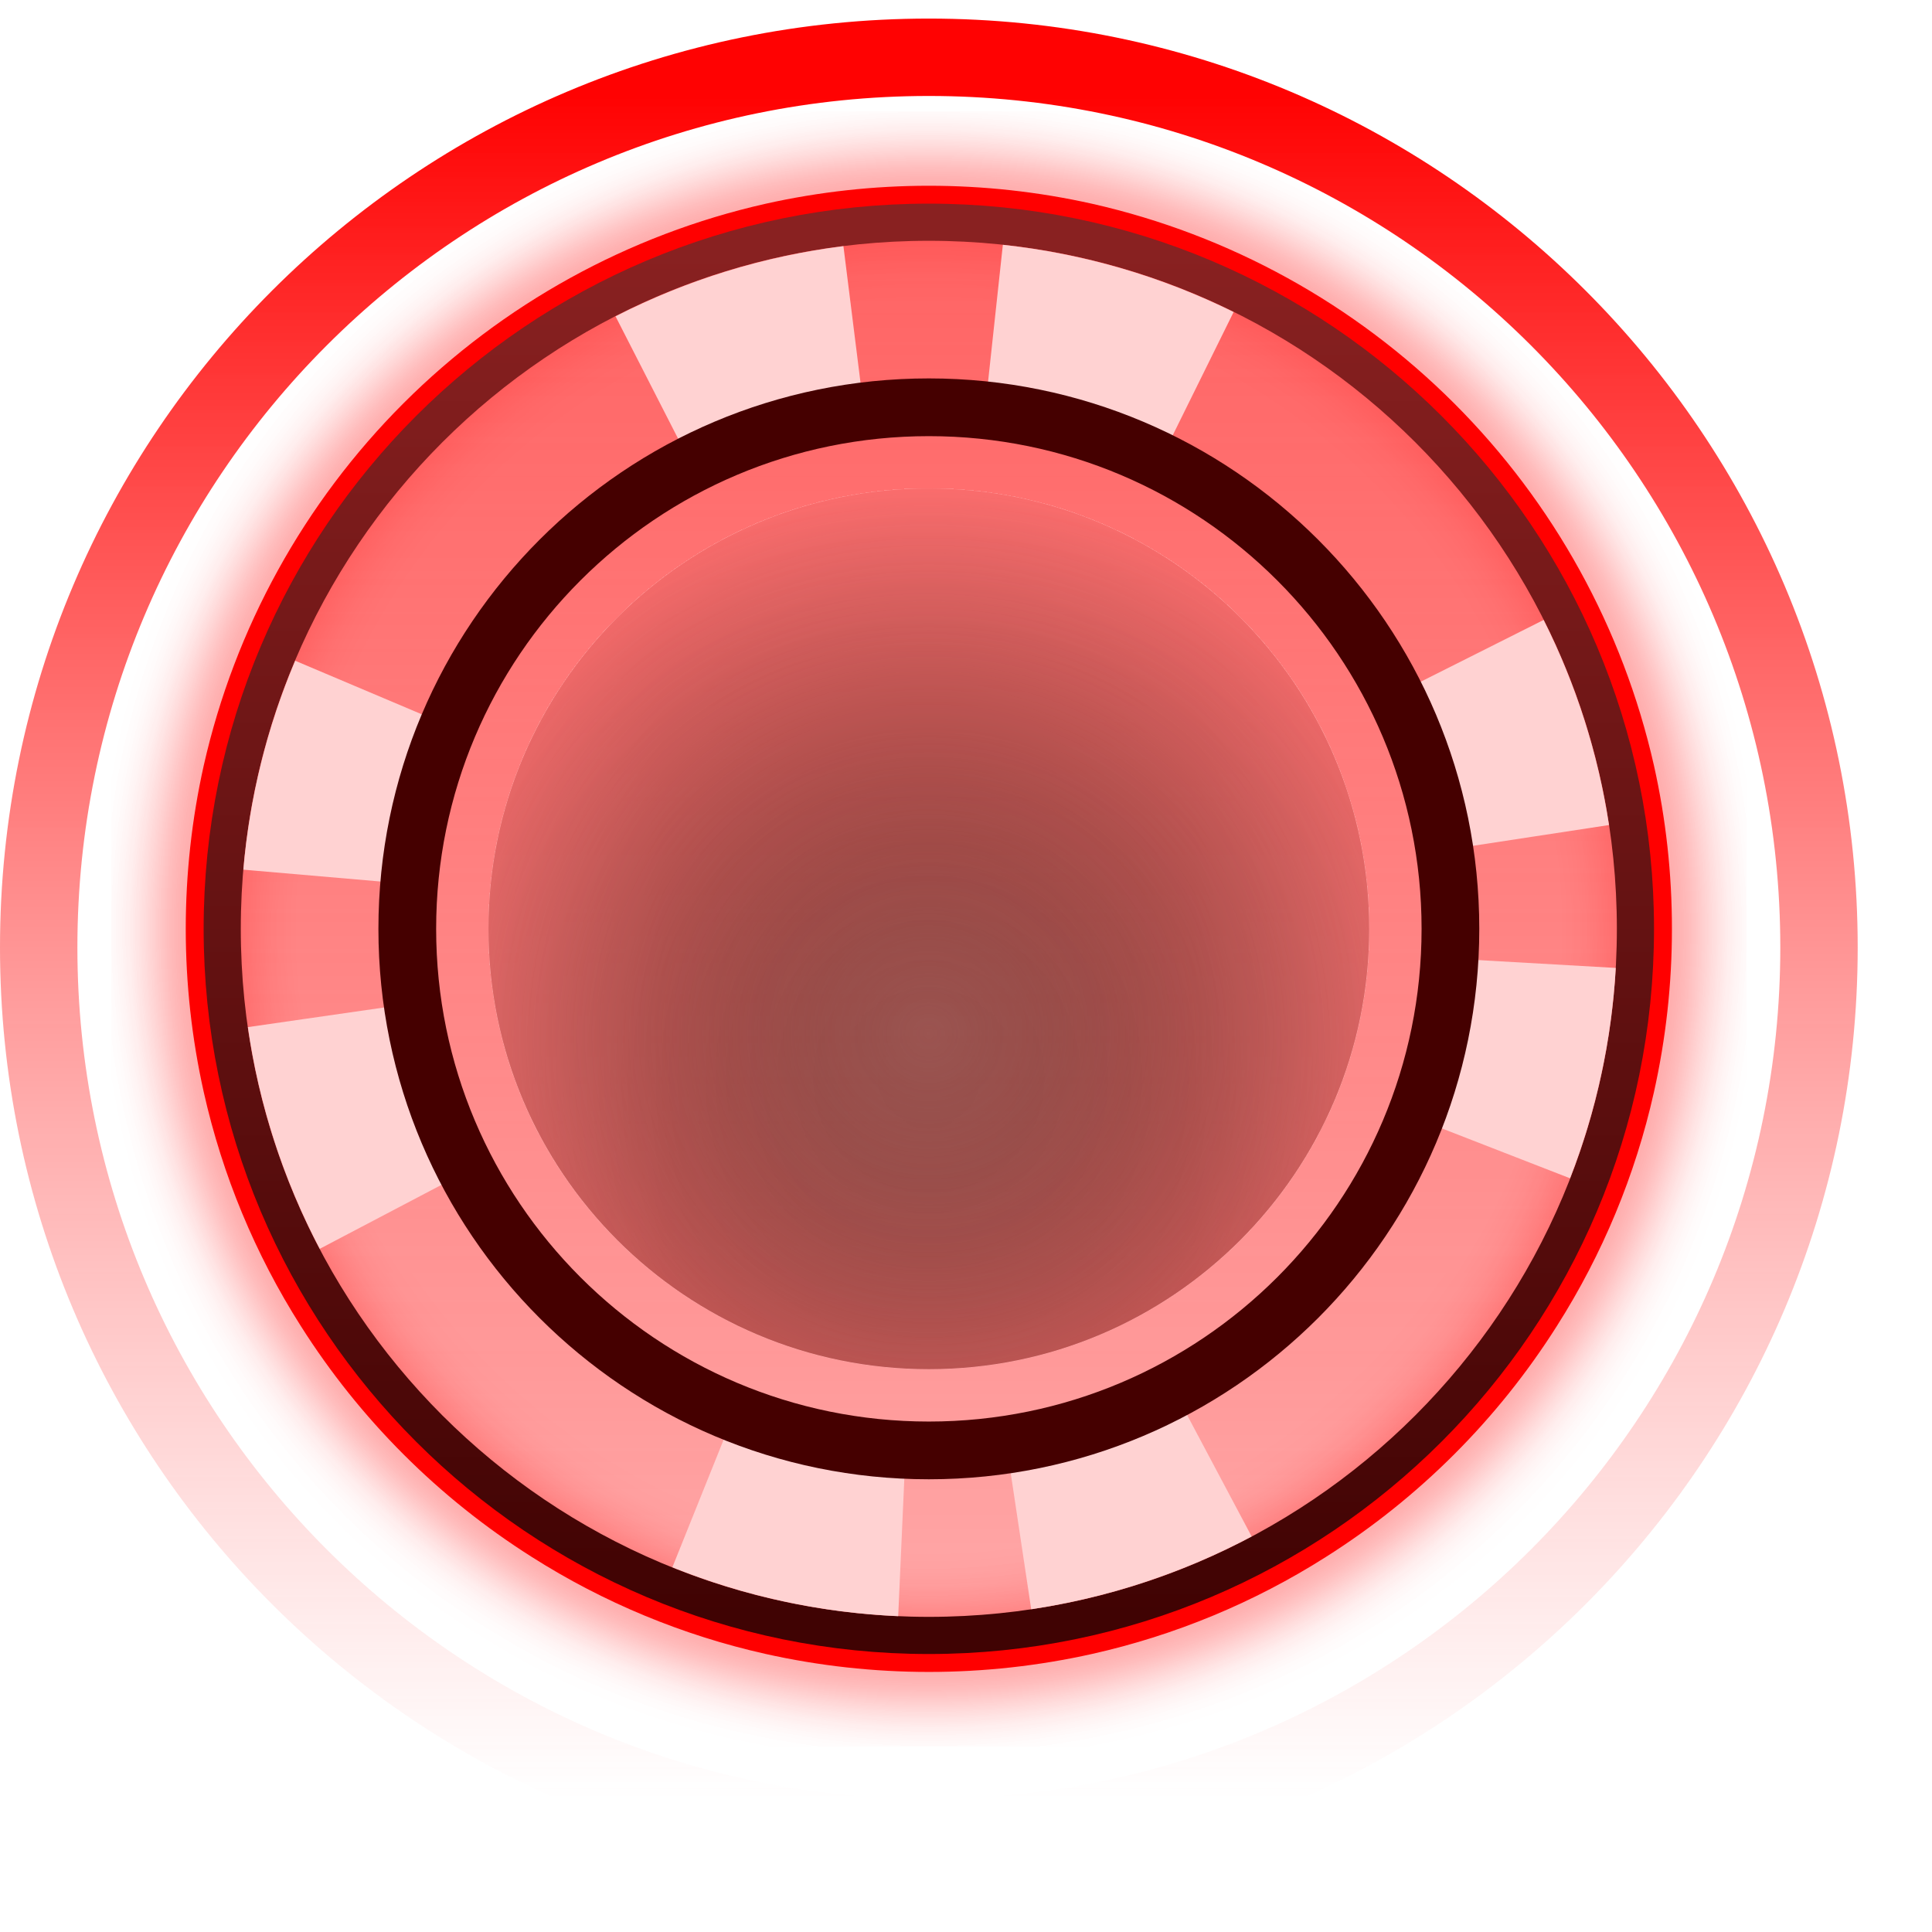
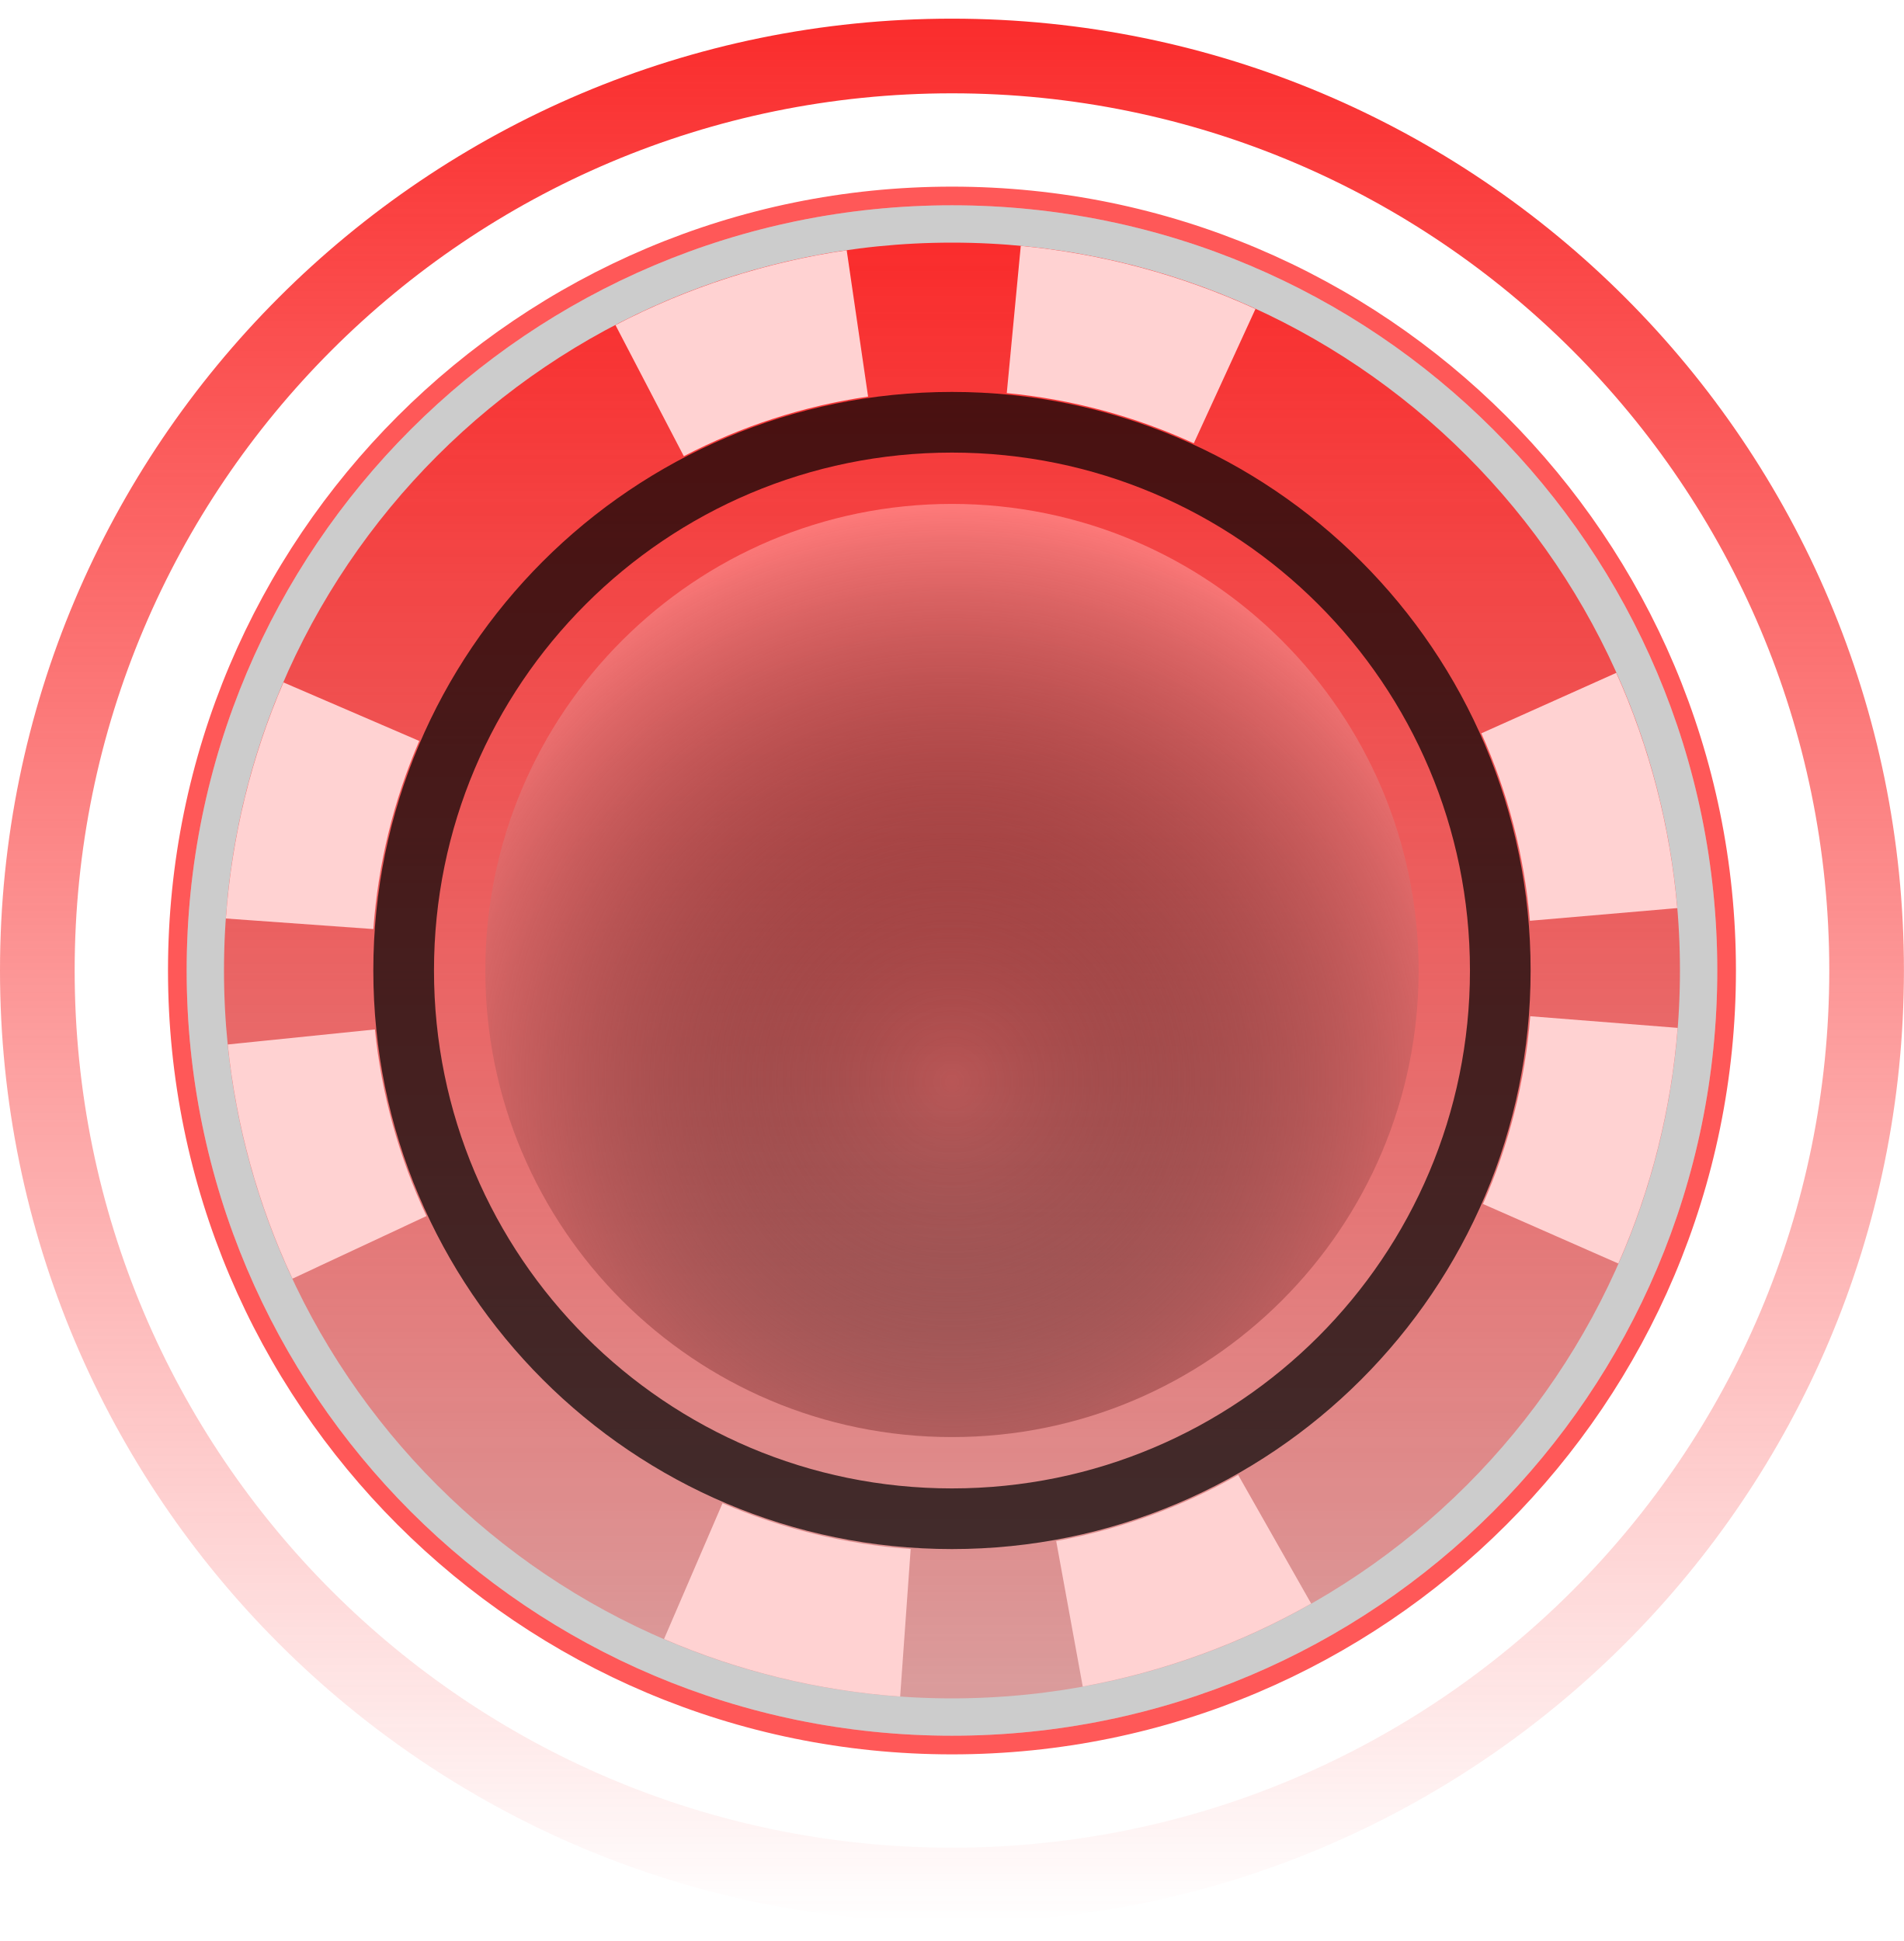
- <svg xmlns="http://www.w3.org/2000/svg" width="52" height="52" viewBox="0 0 52 52" fill="none">
-   <path fill-rule="evenodd" clip-rule="evenodd" d="M25 50.5C11.193 50.5 0 39.307 0 25.5C0 11.693 11.193 0.5 25 0.5C38.807 0.5 50 11.693 50 25.5C50 39.307 38.807 50.5 25 50.5ZM25 2.583C12.344 2.583 2.083 12.844 2.083 25.5C2.083 38.157 12.344 48.417 25 48.417C37.657 48.417 47.917 38.157 47.917 25.5C47.917 12.844 37.657 2.583 25 2.583Z" fill="url(#paint0_linear_3396_384678)" />
-   <g filter="url(#filter0_dd_3396_384678)">
-     <path fill-rule="evenodd" clip-rule="evenodd" d="M44.515 29.398C44.838 27.955 45.001 26.48 45 25C45.001 23.519 44.839 22.043 44.515 20.598C43.679 16.909 41.816 13.532 39.14 10.857C36.465 8.183 33.088 6.32 29.398 5.485C26.502 4.838 23.498 4.838 20.602 5.485C16.912 6.319 13.534 8.182 10.858 10.856C8.183 13.531 6.32 16.909 5.485 20.598C4.838 23.496 4.838 26.501 5.485 29.398C5.985 31.629 6.868 33.756 8.094 35.686C9.681 38.195 11.805 40.319 14.314 41.906C16.244 43.132 18.371 44.015 20.602 44.515C23.498 45.162 26.502 45.162 29.398 44.515C31.629 44.015 33.756 43.132 35.686 41.906C38.195 40.319 40.319 38.195 41.906 35.686C43.132 33.756 44.015 31.629 44.515 29.398ZM43.792 29.235C44.103 27.845 44.26 26.425 44.259 25C44.26 23.574 44.103 22.153 43.792 20.761C42.987 17.209 41.193 13.957 38.617 11.381C36.041 8.806 32.788 7.012 29.235 6.208C26.446 5.585 23.554 5.585 20.764 6.208C17.211 7.011 13.958 8.805 11.382 11.38C8.806 13.956 7.012 17.209 6.208 20.761C5.585 23.552 5.585 26.445 6.208 29.235C6.689 31.384 7.539 33.432 8.72 35.29C10.248 37.706 12.294 39.752 14.71 41.28C16.568 42.461 18.616 43.311 20.764 43.792C23.554 44.415 26.446 44.415 29.235 43.792C31.383 43.311 33.432 42.461 35.29 41.28C37.706 39.752 39.752 37.706 41.28 35.29C42.46 33.432 43.31 31.384 43.792 29.235Z" fill="#FF0000" />
-   </g>
-   <rect x="5.981" y="5.981" width="38.037" height="38.037" rx="19.018" fill="url(#paint1_linear_3396_384678)" stroke="url(#paint2_linear_3396_384678)" />
-   <g filter="url(#filter1_i_3396_384678)">
-     <circle cx="11.852" cy="11.852" r="11.852" transform="matrix(1 0 0 -1 13.1475 36.8518)" fill="url(#paint3_radial_3396_384678)" />
-   </g>
-   <path d="M24.175 43.499C22.089 43.407 20.034 42.962 18.097 42.183L19.503 38.684C21.045 39.304 22.682 39.658 24.343 39.733L24.175 43.499Z" fill="#FFD2D2" />
-   <path d="M33.688 41.354C31.835 42.338 29.829 43 27.755 43.312L27.179 39.486C28.82 39.239 30.407 38.715 31.872 37.937L33.688 41.354Z" fill="#FFD2D2" />
-   <path d="M22.701 6.625C20.562 6.893 18.486 7.532 16.567 8.514L18.4 12.098C19.902 11.33 21.527 10.83 23.201 10.62L22.701 6.625Z" fill="#FFD2D2" />
-   <path d="M33.203 8.398C31.255 7.435 29.153 6.823 26.992 6.589L26.547 10.706C28.224 10.887 29.857 11.362 31.369 12.11L33.203 8.398Z" fill="#FFD2D2" />
-   <path d="M42.258 31.714C42.963 29.903 43.378 27.992 43.489 26.052L39.56 25.828C39.473 27.356 39.146 28.861 38.591 30.287L42.258 31.714Z" fill="#FFD2D2" />
-   <path d="M41.547 16.686C42.42 18.422 43.013 20.285 43.306 22.206L39.416 22.8C39.185 21.287 38.718 19.82 38.031 18.453L41.547 16.686Z" fill="#FFD2D2" />
-   <path d="M6.672 27.645C6.972 29.73 7.627 31.747 8.606 33.612L11.909 31.877C11.127 30.388 10.605 28.777 10.364 27.113L6.672 27.645Z" fill="#FFD2D2" />
-   <path d="M7.945 17.784C7.188 19.574 6.717 21.471 6.55 23.407L10.283 23.73C10.416 22.185 10.792 20.672 11.396 19.244L7.945 17.784Z" fill="#FFD2D2" />
-   <path d="M39.815 25C39.815 16.818 33.182 10.185 25 10.185C16.818 10.185 10.185 16.818 10.185 25C10.185 33.182 16.818 39.815 25 39.815C33.182 39.815 39.815 33.182 39.815 25ZM11.739 25C11.739 17.676 17.676 11.739 25 11.739C32.324 11.739 38.262 17.676 38.262 25C38.262 32.324 32.324 38.261 25 38.261C17.676 38.261 11.739 32.324 11.739 25Z" fill="#450000" />
+ <svg xmlns="http://www.w3.org/2000/svg" width="51" height="52" viewBox="0 0 51 52" fill="none">
+   <path fill-rule="evenodd" clip-rule="evenodd" d="M2 26C2 38.979 12.521 49.5 25.5 49.5C38.479 49.5 49 38.979 49 26C49 13.021 38.479 2.5 25.5 2.5C12.521 2.5 2 13.021 2 26ZM25.5 0.5C11.417 0.5 0 11.917 0 26C0 40.083 11.417 51.5 25.5 51.5C39.583 51.5 51 40.083 51 26C51 11.917 39.583 0.5 25.5 0.5Z" fill="url(#paint0_linear_3474_164304)" />
+   <path fill-rule="evenodd" clip-rule="evenodd" d="M25.5 47C13.902 47 4.5 37.598 4.5 26C4.5 14.402 13.902 5 25.5 5C37.098 5 46.5 14.402 46.5 26C46.5 37.598 37.098 47 25.5 47ZM25.5 5.5C14.178 5.5 5 14.678 5 26C5 37.322 14.178 46.5 25.5 46.5C36.822 46.5 46 37.322 46 26C46 14.678 36.822 5.5 25.5 5.5Z" fill="#FF5858" />
+   <path d="M5 26C5 14.678 14.178 5.5 25.5 5.5C36.822 5.5 46 14.678 46 26C46 37.322 36.822 46.5 25.5 46.5C14.178 46.5 5 37.322 5 26Z" fill="black" fill-opacity="0.2" />
+   <path d="M6 26C6 15.23 14.73 6.5 25.5 6.5C36.27 6.5 45 15.23 45 26C45 36.77 36.27 45.5 25.5 45.5C14.73 45.5 6 36.77 6 26Z" fill="url(#paint1_linear_3474_164304)" />
+   <path d="M41 26C41 17.44 34.06 10.5 25.5 10.5C16.94 10.5 10 17.44 10 26C10 34.56 16.94 41.5 25.5 41.5C34.06 41.5 41 34.56 41 26ZM11.625 26C11.625 18.337 17.837 12.125 25.5 12.125C33.163 12.125 39.375 18.337 39.375 26C39.375 33.663 33.163 39.875 25.5 39.875C17.837 39.875 11.625 33.663 11.625 26Z" fill="black" fill-opacity="0.7" />
+   <circle cx="12.5" cy="12.5" r="12.5" transform="matrix(1 0 0 -1 13 38.5)" fill="url(#paint2_radial_3474_164304)" />
+   <path fill-rule="evenodd" clip-rule="evenodd" d="M27.343 6.587C29.518 6.794 31.643 7.365 33.63 8.276L31.978 11.876C30.395 11.15 28.702 10.696 26.968 10.531L27.343 6.587ZM35.122 42.961C33.221 44.039 31.153 44.79 29.003 45.183L28.292 41.286C30.005 40.973 31.653 40.374 33.167 39.515L35.122 42.961ZM17.787 43.91C19.794 44.775 21.932 45.295 24.112 45.451L24.394 41.499C22.657 41.376 20.953 40.961 19.354 40.272L17.787 43.91ZM16.486 8.708C18.424 7.698 20.518 7.021 22.68 6.705L23.253 10.625C21.53 10.876 19.862 11.416 18.317 12.221L16.486 8.708ZM6.101 27.982C6.323 30.155 6.909 32.277 7.834 34.256L11.423 32.579C10.686 31.002 10.219 29.311 10.042 27.579L6.101 27.982ZM6.05 24.607C6.206 22.427 6.727 20.289 7.592 18.282L11.23 19.85C10.541 21.449 10.126 23.153 10.001 24.89L6.05 24.607ZM44.939 27.537C44.767 29.716 44.23 31.85 43.35 33.85L39.724 32.255C40.425 30.661 40.853 28.961 40.99 27.225L44.939 27.537ZM44.928 24.328C44.741 22.151 44.189 20.02 43.295 18.026L39.68 19.646C40.392 21.235 40.832 22.933 40.981 24.668L44.928 24.328Z" fill="#FFD2D2" />
  <defs>
-     <filter id="filter0_dd_3396_384678" x="3" y="3" width="44" height="44" filterUnits="userSpaceOnUse" color-interpolation-filters="sRGB">
-       <feFlood flood-opacity="0" result="BackgroundImageFix" />
-       <feColorMatrix in="SourceAlpha" type="matrix" values="0 0 0 0 0 0 0 0 0 0 0 0 0 0 0 0 0 0 127 0" result="hardAlpha" />
-       <feOffset />
-       <feGaussianBlur stdDeviation="1" />
-       <feColorMatrix type="matrix" values="0 0 0 0 1 0 0 0 0 0 0 0 0 0 0 0 0 0 1 0" />
-       <feBlend mode="normal" in2="BackgroundImageFix" result="effect1_dropShadow_3396_384678" />
-       <feColorMatrix in="SourceAlpha" type="matrix" values="0 0 0 0 0 0 0 0 0 0 0 0 0 0 0 0 0 0 127 0" result="hardAlpha" />
-       <feOffset />
-       <feGaussianBlur stdDeviation="1" />
-       <feColorMatrix type="matrix" values="0 0 0 0 1 0 0 0 0 0.583 0 0 0 0 0.583 0 0 0 1 0" />
-       <feBlend mode="normal" in2="effect1_dropShadow_3396_384678" result="effect2_dropShadow_3396_384678" />
-       <feBlend mode="normal" in="SourceGraphic" in2="effect2_dropShadow_3396_384678" result="shape" />
-     </filter>
-     <filter id="filter1_i_3396_384678" x="13.148" y="13.148" width="23.704" height="27.704" filterUnits="userSpaceOnUse" color-interpolation-filters="sRGB">
-       <feFlood flood-opacity="0" result="BackgroundImageFix" />
-       <feBlend mode="normal" in="SourceGraphic" in2="BackgroundImageFix" result="shape" />
-       <feColorMatrix in="SourceAlpha" type="matrix" values="0 0 0 0 0 0 0 0 0 0 0 0 0 0 0 0 0 0 127 0" result="hardAlpha" />
-       <feOffset dy="4" />
-       <feGaussianBlur stdDeviation="5" />
-       <feComposite in2="hardAlpha" operator="arithmetic" k2="-1" k3="1" />
-       <feColorMatrix type="matrix" values="0 0 0 0 1 0 0 0 0 1 0 0 0 0 1 0 0 0 0.25 0" />
-       <feBlend mode="normal" in2="shape" result="effect1_innerShadow_3396_384678" />
-     </filter>
-     <linearGradient id="paint0_linear_3396_384678" x1="25" y1="2.583" x2="25" y2="48.417" gradientUnits="userSpaceOnUse">
-       <stop stop-color="#FF0202" />
-       <stop offset="1" stop-color="#FF5151" stop-opacity="0" />
+     <linearGradient id="paint0_linear_3474_164304" x1="25.5" y1="0.5" x2="25.5" y2="51.5" gradientUnits="userSpaceOnUse">
+       <stop stop-color="#FA2C2C" />
+       <stop offset="1" stop-color="#FA2C2C" stop-opacity="0" />
    </linearGradient>
-     <linearGradient id="paint1_linear_3396_384678" x1="23.962" y1="6.481" x2="23.962" y2="43.519" gradientUnits="userSpaceOnUse">
-       <stop stop-color="#FF3D3D" stop-opacity="0.8" />
-       <stop offset="1" stop-color="#FF2424" stop-opacity="0.4" />
+     <linearGradient id="paint1_linear_3474_164304" x1="24.407" y1="6.5" x2="24.407" y2="45.5" gradientUnits="userSpaceOnUse">
+       <stop stop-color="#FA2C2C" />
+       <stop offset="1" stop-color="#FA2C2C" stop-opacity="0.3" />
    </linearGradient>
-     <linearGradient id="paint2_linear_3396_384678" x1="25" y1="6.481" x2="25" y2="43.519" gradientUnits="userSpaceOnUse">
-       <stop stop-color="#892121" />
-       <stop offset="1" stop-color="#400303" />
-     </linearGradient>
-     <radialGradient id="paint3_radial_3396_384678" cx="0" cy="0" r="1" gradientUnits="userSpaceOnUse" gradientTransform="translate(11.8518 9.02907) rotate(90) scale(14.6746)">
-       <stop stop-color="#0F0900" stop-opacity="0.42" />
-       <stop offset="1" stop-color="#F84444" />
+     <radialGradient id="paint2_radial_3474_164304" cx="0" cy="0" r="1" gradientUnits="userSpaceOnUse" gradientTransform="translate(12.5 9.52285) rotate(90) scale(15.4772)">
+       <stop stop-opacity="0.2" />
+       <stop offset="1" stop-color="#FF7A7A" />
    </radialGradient>
  </defs>
</svg>
